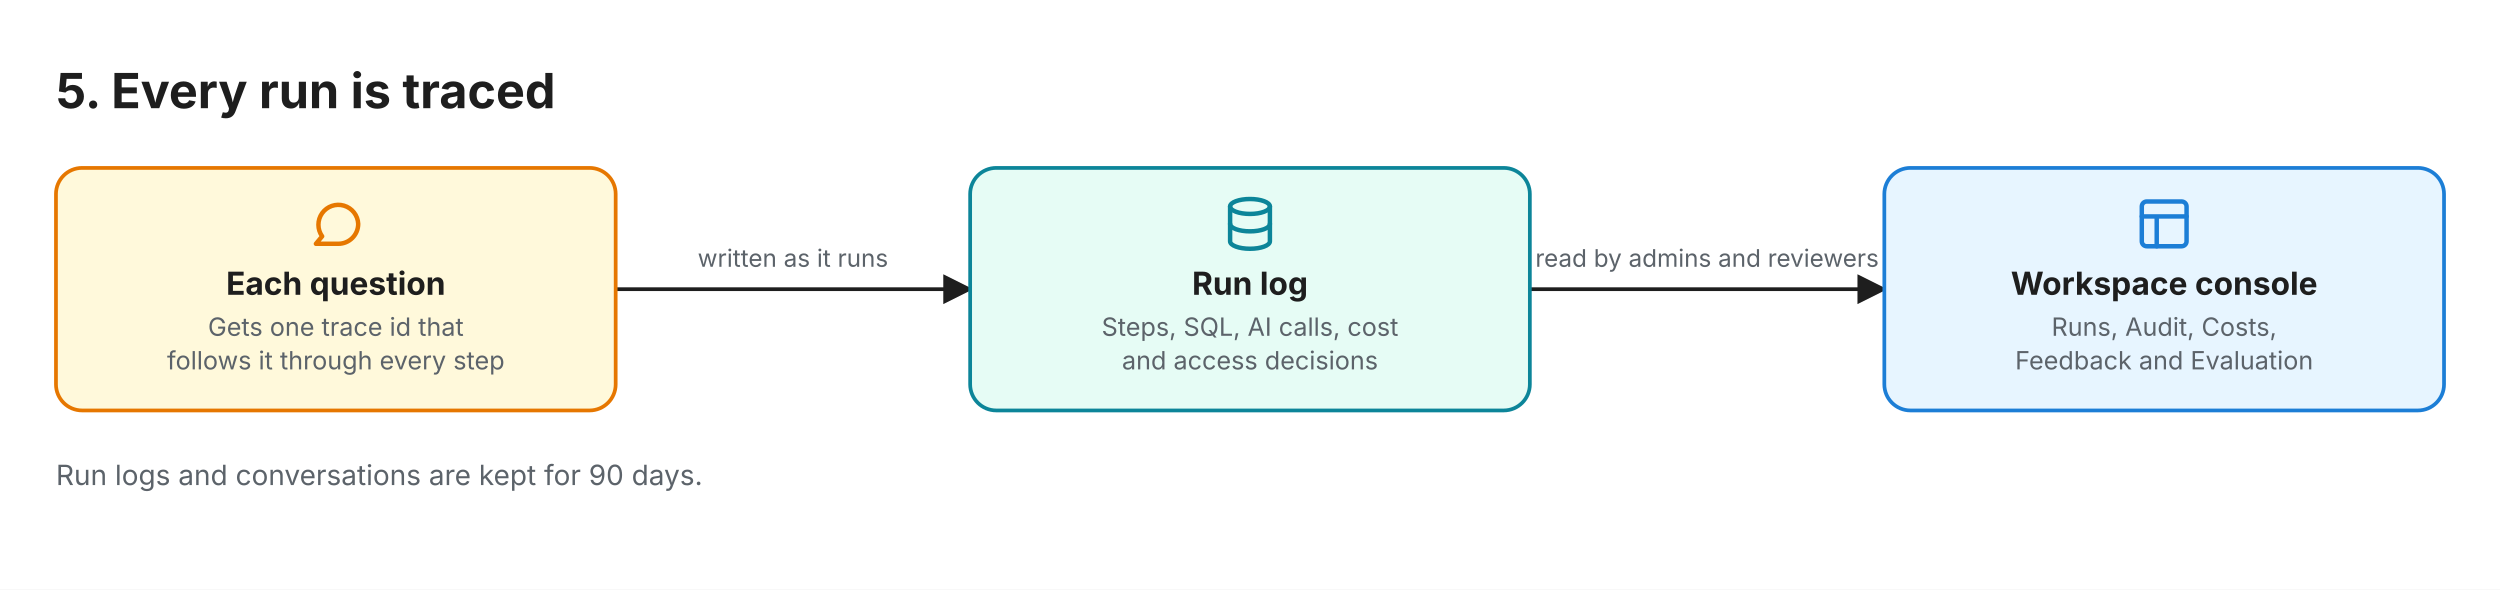
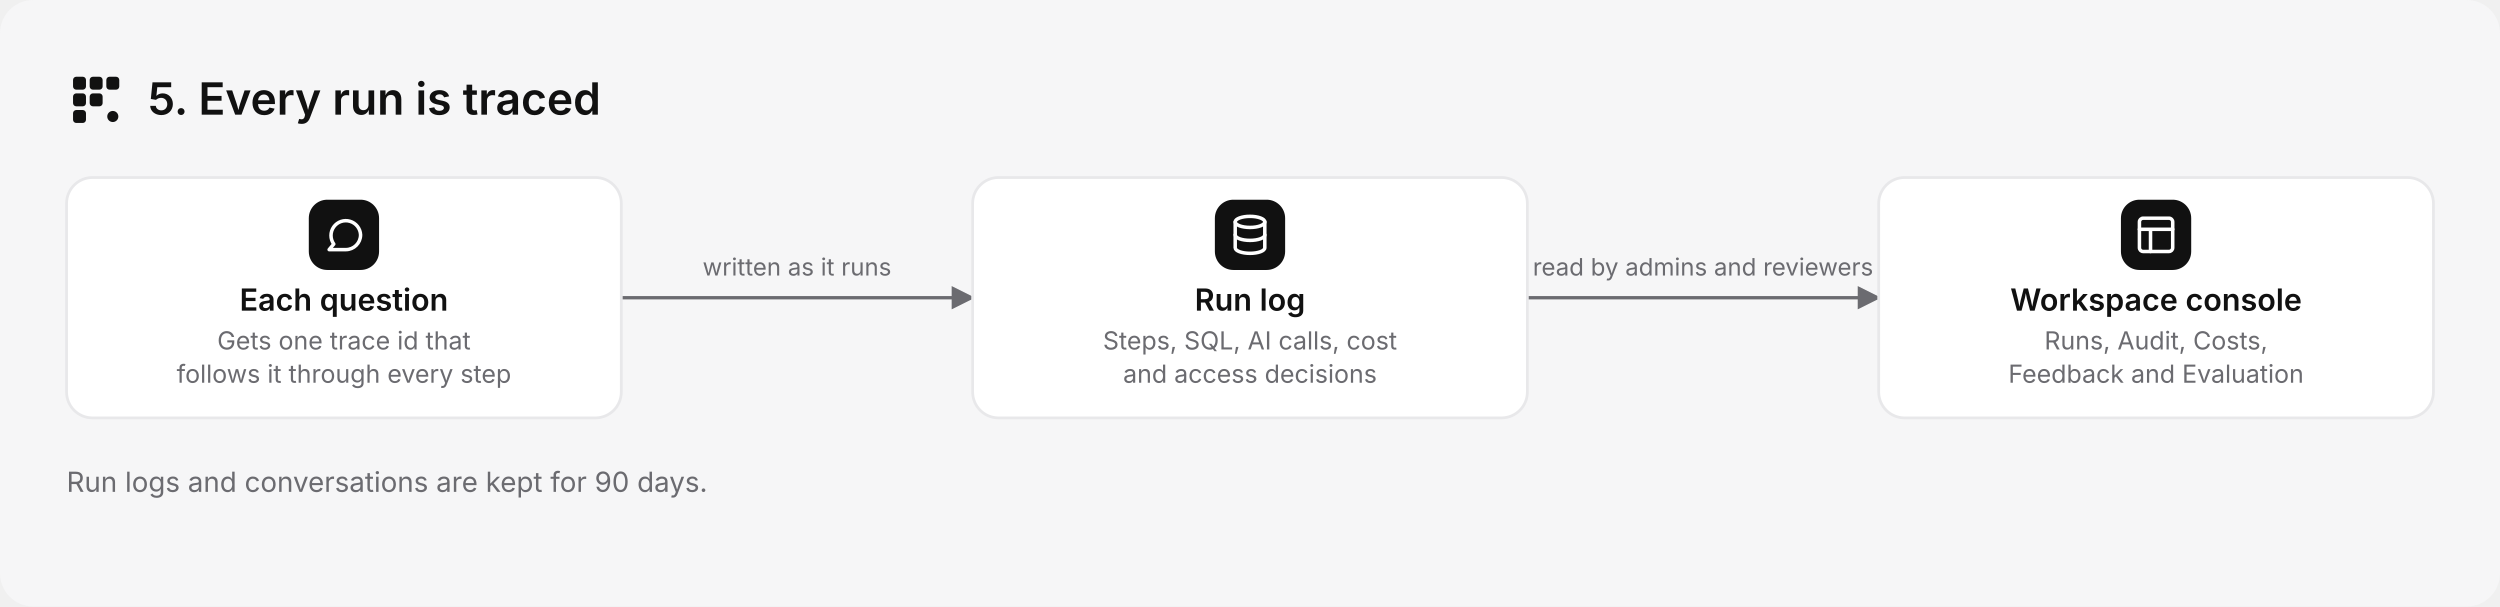
- <svg xmlns="http://www.w3.org/2000/svg" width="1340" height="316" viewBox="-30 -30 1340 316" font-family="Inter, 'Segoe UI', Helvetica, Arial, sans-serif">
-   <rect x="-30" y="-30" width="1340" height="316" fill="#ffffff" />
+ <svg xmlns="http://www.w3.org/2000/svg" width="1352" height="328" viewBox="-36 -36 1352 328" font-family="Inter, 'Segoe UI', Helvetica, Arial, sans-serif">
+   <rect x="-36" y="-36" width="1352" height="328" rx="18" fill="#F6F6F7" />
  <defs>
-     <marker id="head0" viewBox="0 0 10 10" refX="9" refY="5" markerWidth="8" markerHeight="8" orient="auto-start-reverse">
-       <path d="M0,0 L10,5 L0,10 z" fill="#1e1e1e" />
+     <marker id="head0" viewBox="0 0 10 10" refX="9" refY="5" markerWidth="7" markerHeight="7" orient="auto-start-reverse">
+       <path d="M0,0 L10,5 L0,10 z" fill="#6B6B70" />
    </marker>
  </defs>
-   <text x="0" y="28" font-size="26" font-weight="700" fill="#1e1e1e">5. Every run is traced</text>
-   <polyline points="300,125 490,125" fill="none" stroke="#1e1e1e" stroke-width="2" marker-end="url(#head0)" />
-   <polyline points="790,125 980,125" fill="none" stroke="#1e1e1e" stroke-width="2" marker-end="url(#head0)" />
-   <rect x="0" y="60" width="300" height="130" rx="14" fill="#fff9db" stroke="#e67700" stroke-width="2" />
-   <svg x="134.0" y="74" width="32" height="32" viewBox="0 0 24 24" fill="none" stroke="#e67700" stroke-width="1.8" stroke-linecap="round" stroke-linejoin="round">
+   <g transform="translate(0,2) scale(0.125)" fill="#111111">
+     <rect x="28" y="28" width="56" height="56" rx="14" />
+     <rect x="100" y="28" width="56" height="56" rx="14" />
+     <rect x="172" y="28" width="56" height="56" rx="14" />
+     <rect x="28" y="100" width="56" height="56" rx="14" />
+     <rect x="100" y="100" width="56" height="56" rx="14" />
+     <rect x="28" y="172" width="56" height="56" rx="14" />
+     <circle cx="200" cy="200" r="24" />
+   </g>
+   <text x="44" y="26" font-size="24" font-weight="600" fill="#111111">5. Every run is traced</text>
+   <polyline points="300,125 490,125" fill="none" stroke="#6B6B70" stroke-width="1.8" stroke-linejoin="round" marker-end="url(#head0)" />
+   <polyline points="790,125 980,125" fill="none" stroke="#6B6B70" stroke-width="1.8" stroke-linejoin="round" marker-end="url(#head0)" />
+   <rect x="0" y="60" width="300" height="130" rx="14" fill="#FFFFFF" stroke="#E8E8EA" stroke-width="1.5" />
+   <rect x="131.0" y="72" width="38" height="38" rx="10" fill="#111111" />
+   <svg x="138.0" y="79" width="24" height="24" viewBox="0 0 24 24" fill="none" stroke="#FFFFFF" stroke-width="1.9" stroke-linecap="round" stroke-linejoin="round">
    <path d="M21 12a8 8 0 0 1-8 8H4l2.5-3A8 8 0 1 1 21 12z" />
  </svg>
-   <text x="150.0" y="128" font-size="17" font-weight="700" fill="#1e1e1e" text-anchor="middle">Each question</text>
-   <text x="150.0" y="150" font-size="13.5" fill="#5c636a" text-anchor="middle">Gets one trace id that</text>
-   <text x="150.0" y="168" font-size="13.5" fill="#5c636a" text-anchor="middle">follows it through every step</text>
-   <rect x="490" y="60" width="300" height="130" rx="14" fill="#e6fcf5" stroke="#0c8599" stroke-width="2" />
-   <svg x="624.0" y="74" width="32" height="32" viewBox="0 0 24 24" fill="none" stroke="#0c8599" stroke-width="1.8" stroke-linecap="round" stroke-linejoin="round">
+   <text x="150.0" y="132" font-size="16.5" font-weight="600" fill="#111111" text-anchor="middle">Each question</text>
+   <text x="150.0" y="153" font-size="13.5" fill="#6B6B70" text-anchor="middle">Gets one trace id that</text>
+   <text x="150.0" y="171" font-size="13.5" fill="#6B6B70" text-anchor="middle">follows it through every step</text>
+   <rect x="490" y="60" width="300" height="130" rx="14" fill="#FFFFFF" stroke="#E8E8EA" stroke-width="1.5" />
+   <rect x="621.0" y="72" width="38" height="38" rx="10" fill="#111111" />
+   <svg x="628.0" y="79" width="24" height="24" viewBox="0 0 24 24" fill="none" stroke="#FFFFFF" stroke-width="1.9" stroke-linecap="round" stroke-linejoin="round">
    <ellipse cx="12" cy="5" rx="8" ry="3" />
    <path d="M4 5v14c0 1.7 3.6 3 8 3s8-1.3 8-3V5" />
    <path d="M4 12c0 1.7 3.6 3 8 3s8-1.3 8-3" />
  </svg>
-   <text x="640.0" y="128" font-size="17" font-weight="700" fill="#1e1e1e" text-anchor="middle">Run log</text>
-   <text x="640.0" y="150" font-size="13.5" fill="#5c636a" text-anchor="middle">Steps, SQL, AI calls, cost</text>
-   <text x="640.0" y="168" font-size="13.5" fill="#5c636a" text-anchor="middle">and access decisions</text>
-   <rect x="980" y="60" width="300" height="130" rx="14" fill="#e7f5ff" stroke="#1c7ed6" stroke-width="2" />
-   <svg x="1114.0" y="74" width="32" height="32" viewBox="0 0 24 24" fill="none" stroke="#1c7ed6" stroke-width="1.8" stroke-linecap="round" stroke-linejoin="round">
+   <text x="640.0" y="132" font-size="16.5" font-weight="600" fill="#111111" text-anchor="middle">Run log</text>
+   <text x="640.0" y="153" font-size="13.5" fill="#6B6B70" text-anchor="middle">Steps, SQL, AI calls, cost</text>
+   <text x="640.0" y="171" font-size="13.5" fill="#6B6B70" text-anchor="middle">and access decisions</text>
+   <rect x="980" y="60" width="300" height="130" rx="14" fill="#FFFFFF" stroke="#E8E8EA" stroke-width="1.5" />
+   <rect x="1111.0" y="72" width="38" height="38" rx="10" fill="#111111" />
+   <svg x="1118.0" y="79" width="24" height="24" viewBox="0 0 24 24" fill="none" stroke="#FFFFFF" stroke-width="1.9" stroke-linecap="round" stroke-linejoin="round">
    <rect x="3" y="3" width="18" height="18" rx="2" />
    <path d="M3 9h18M9 9v12" />
  </svg>
-   <text x="1130.0" y="128" font-size="17" font-weight="700" fill="#1e1e1e" text-anchor="middle">Workspace console</text>
-   <text x="1130.0" y="150" font-size="13.5" fill="#5c636a" text-anchor="middle">Runs, Audit, Costs,</text>
-   <text x="1130.0" y="168" font-size="13.5" fill="#5c636a" text-anchor="middle">Feedback and Evaluation</text>
-   <text x="395" y="113" font-size="13" fill="#5c636a" text-anchor="middle">written as it runs</text>
-   <text x="885" y="113" font-size="13" fill="#5c636a" text-anchor="middle">read by admins and reviewers</text>
-   <text x="0" y="230" font-size="15" fill="#5c636a">Run logs and conversations are kept for 90 days.</text>
+   <text x="1130.0" y="132" font-size="16.5" font-weight="600" fill="#111111" text-anchor="middle">Workspace console</text>
+   <text x="1130.0" y="153" font-size="13.5" fill="#6B6B70" text-anchor="middle">Runs, Audit, Costs,</text>
+   <text x="1130.0" y="171" font-size="13.5" fill="#6B6B70" text-anchor="middle">Feedback and Evaluation</text>
+   <text x="395" y="113" font-size="13" fill="#6B6B70" text-anchor="middle">written as it runs</text>
+   <text x="885" y="113" font-size="13" fill="#6B6B70" text-anchor="middle">read by admins and reviewers</text>
+   <text x="0" y="230" font-size="15" fill="#6B6B70">Run logs and conversations are kept for 90 days.</text>
</svg>
